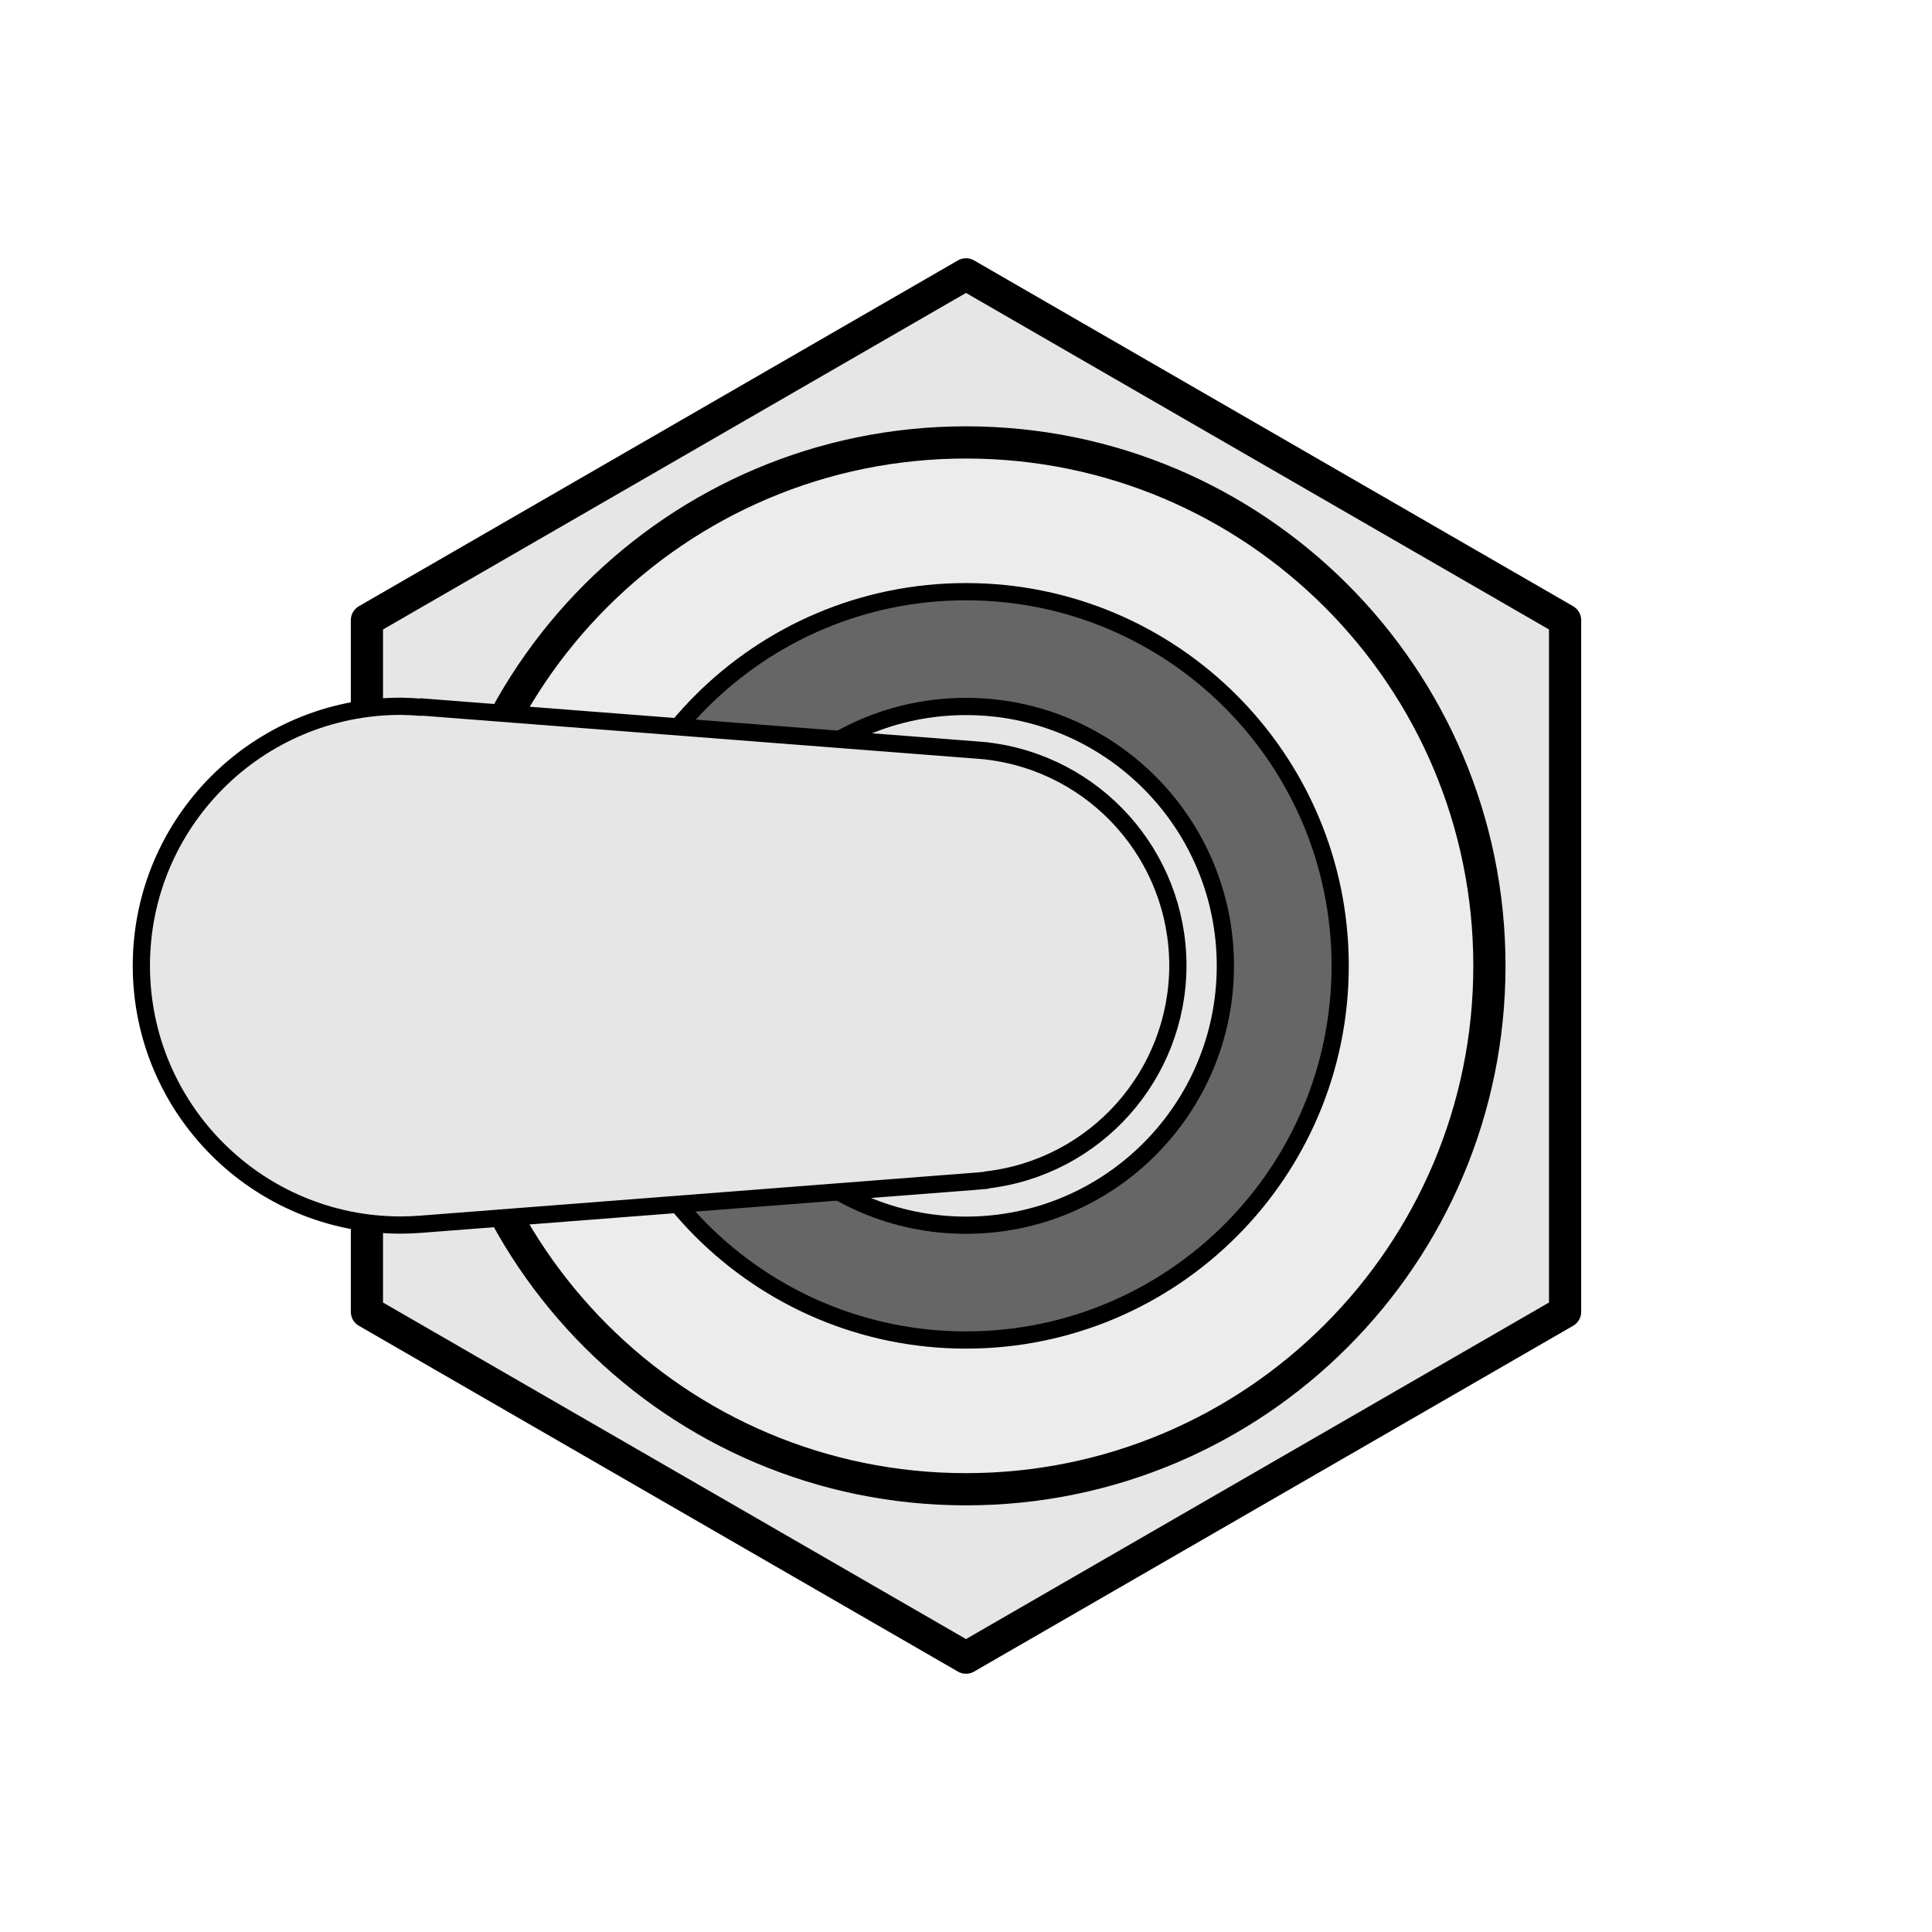
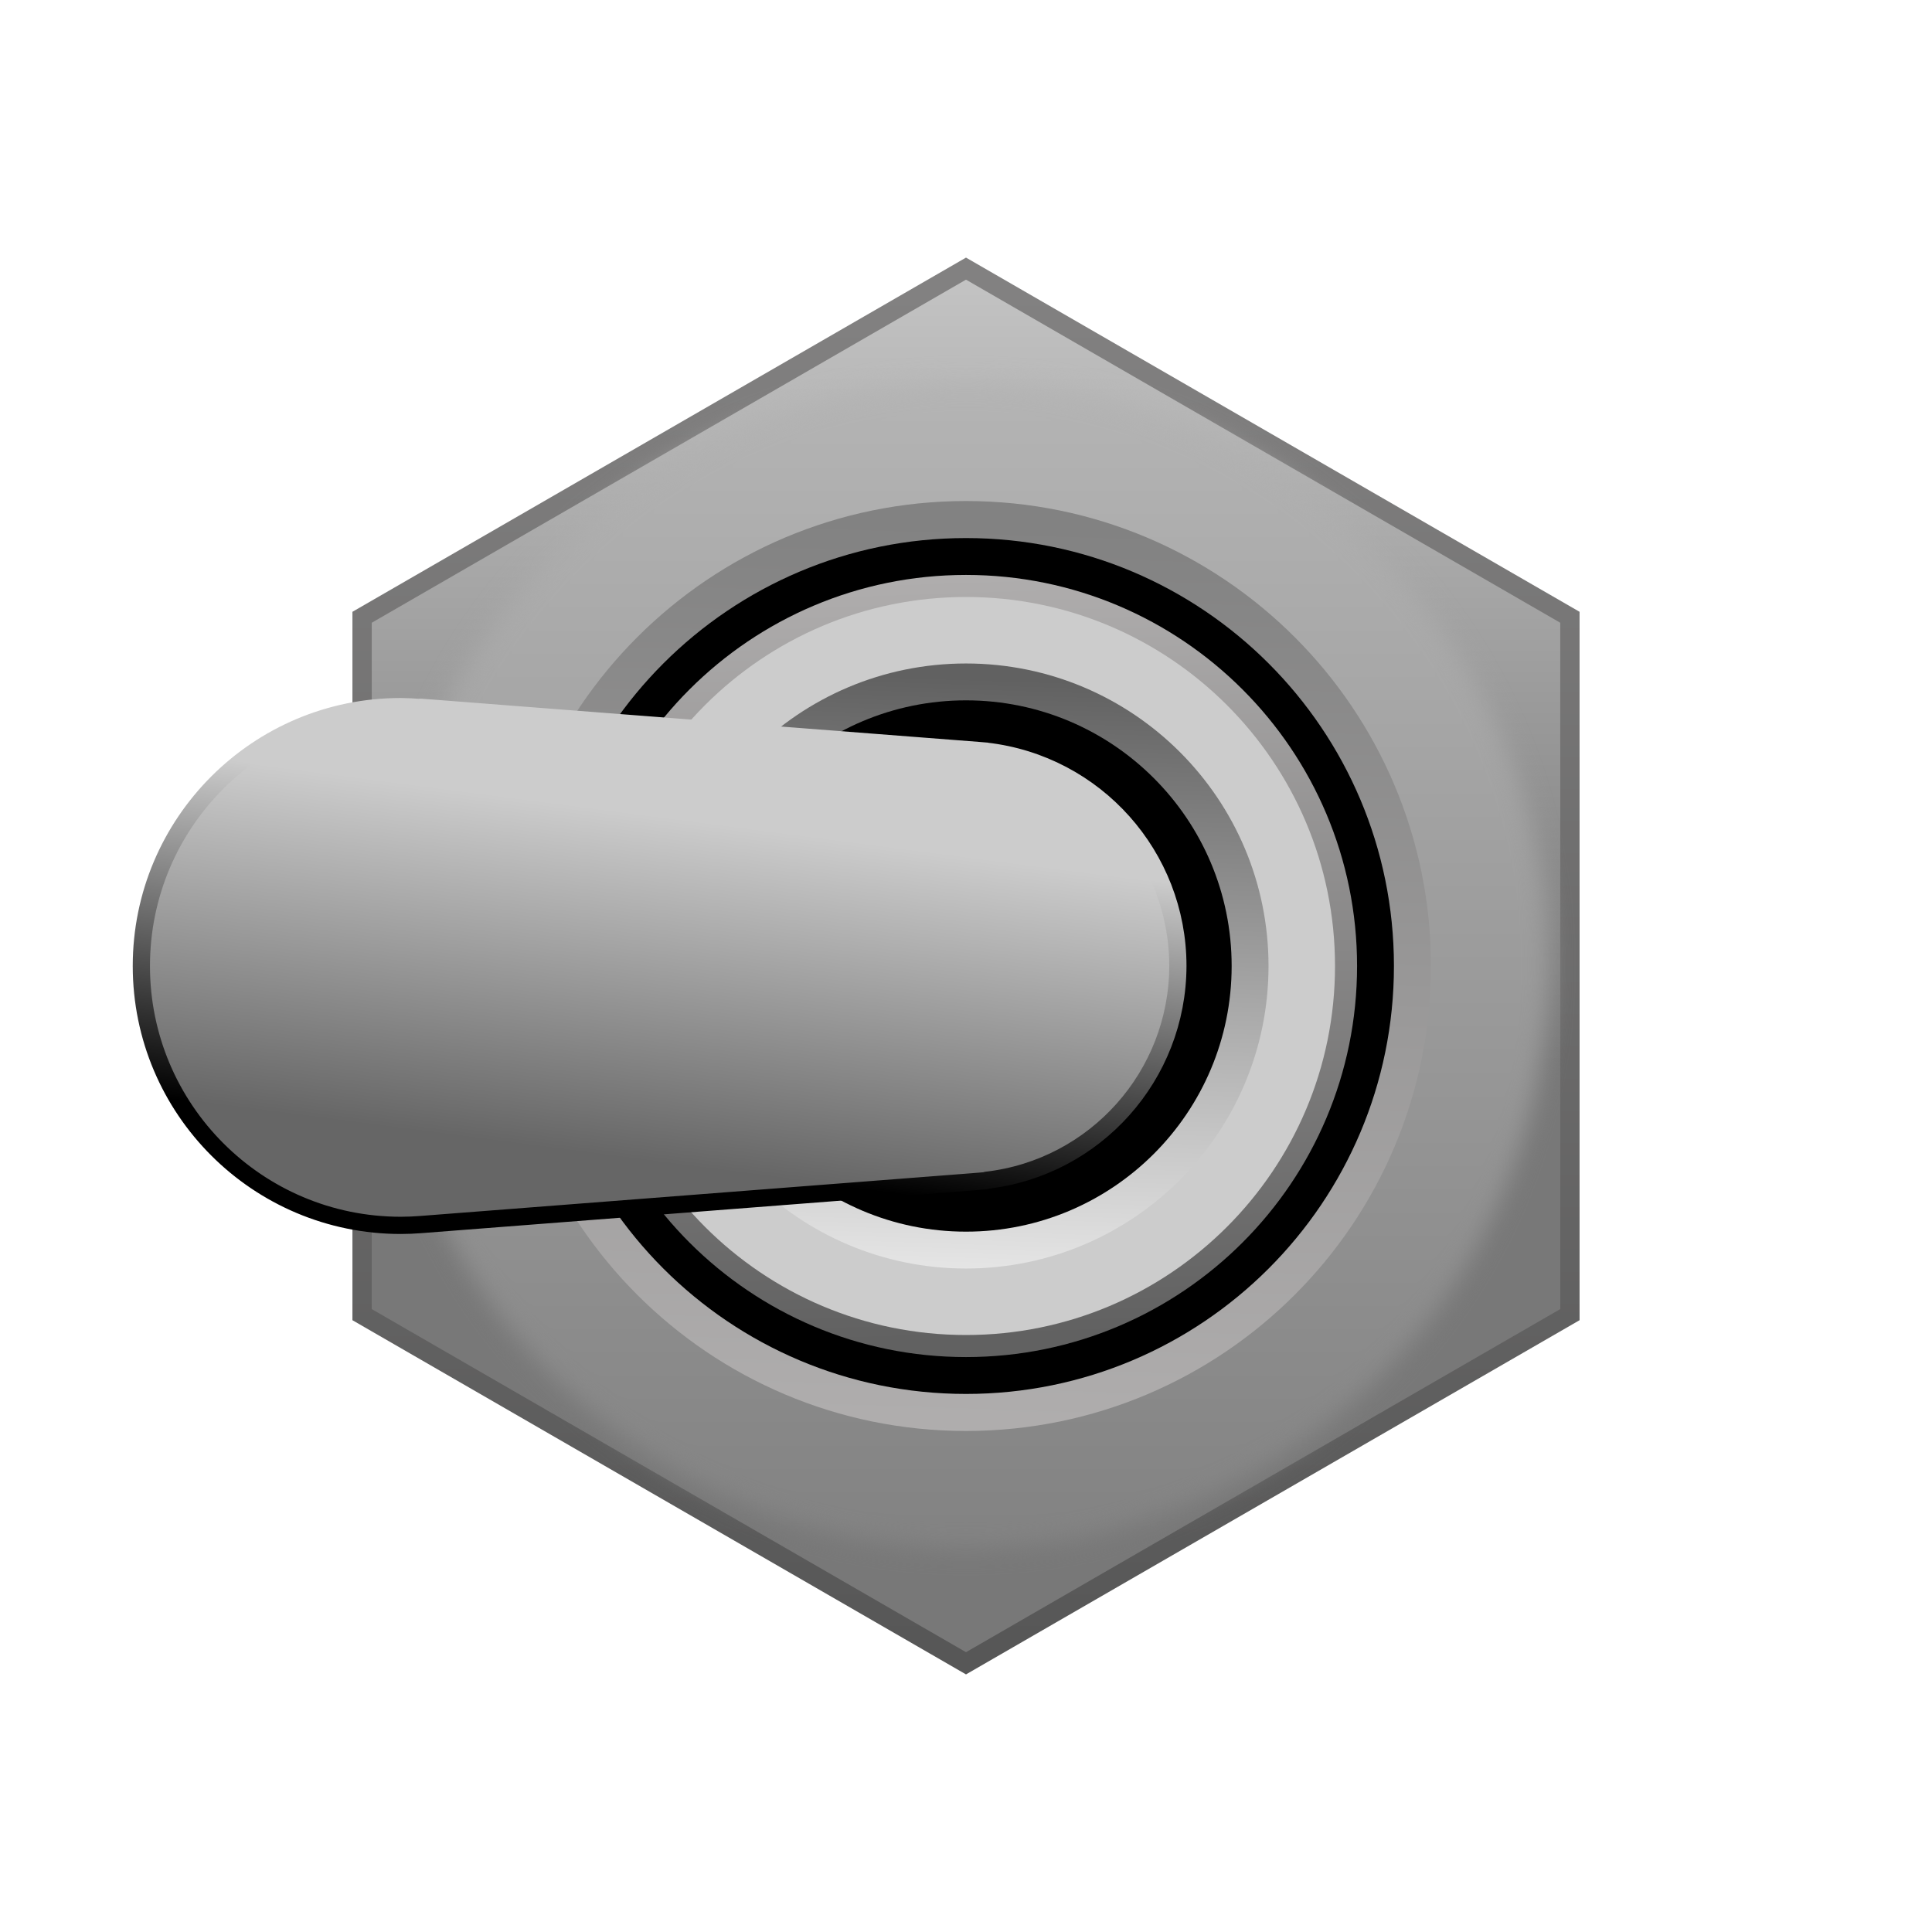
- <svg xmlns="http://www.w3.org/2000/svg" width="12mm" height="12mm" viewBox="0 0 12 12" version="1.1" id="svg826">
-   <defs id="defs820" />
+ <svg xmlns="http://www.w3.org/2000/svg" xmlns:xlink="http://www.w3.org/1999/xlink" width="12mm" height="12mm" viewBox="0 0 12 12" version="1.1" id="svg826">
+   <defs id="defs820">
+     <linearGradient xlink:href="#linearGradient838" id="linearGradient840" x1="5.937" y1="294.993" x2="5.937" y2="287.357" gradientUnits="userSpaceOnUse" gradientTransform="matrix(1.1,0,0,1.1,-0.5312499,-29.29256)" />
+     <linearGradient id="linearGradient838">
+       <stop style="stop-color:#575757;stop-opacity:1" offset="0" id="stop834" />
+       <stop style="stop-color:#828181;stop-opacity:1" offset="1" id="stop836" />
+     </linearGradient>
+     <linearGradient xlink:href="#linearGradient850" id="linearGradient844" gradientUnits="userSpaceOnUse" x1="5.937" y1="291.738" x2="5.938" y2="287.175" gradientTransform="matrix(1.065625,0,0,1.065625,-0.327148,-19.28343)" />
+     <linearGradient id="linearGradient850">
+       <stop id="stop846" offset="0" style="stop-color:#787878;stop-opacity:1" />
+       <stop id="stop848" offset="1" style="stop-color:#c3c3c3;stop-opacity:1" />
+     </linearGradient>
+     <linearGradient xlink:href="#linearGradient942" id="linearGradient912" x1="16.4" y1="297.8" x2="16.4" y2="289.8" gradientUnits="userSpaceOnUse" gradientTransform="matrix(0.9875,0,0,0.9875,-2.647669,-1.672205)" />
+     <linearGradient id="linearGradient942">
+       <stop style="stop-color:#828282;stop-opacity:1" offset="0" id="stop938" />
+       <stop style="stop-color:#b4b4b4;stop-opacity:1" offset="1" id="stop940" />
+     </linearGradient>
+     <filter style="color-interpolation-filters:sRGB" id="filter898" x="-0.024" width="1.048" y="-0.024" height="1.048">
+       <feGaussianBlur stdDeviation="0.079" id="feGaussianBlur900" />
+     </filter>
+     <linearGradient xlink:href="#linearGradient900" id="linearGradient868" x1="4.2" y1="290" x2="4" y2="296" gradientUnits="userSpaceOnUse" gradientTransform="matrix(0.9467215,0,0,0.9467215,2.118435,13.7053)" />
+     <linearGradient id="linearGradient900">
+       <stop id="stop896" offset="0" style="stop-color:#828282;stop-opacity:1" />
+       <stop id="stop898" offset="1" style="stop-color:#b0aeae;stop-opacity:1" />
+     </linearGradient>
+     <linearGradient xlink:href="#linearGradient866" id="linearGradient874" gradientUnits="userSpaceOnUse" x1="4.2" y1="290" x2="4" y2="296" gradientTransform="matrix(0.7964482,0,0,0.7964482,2.734557,-524.2798)" />
+     <linearGradient id="linearGradient866">
+       <stop style="stop-color:#616161;stop-opacity:1" offset="0" id="stop862" />
+       <stop style="stop-color:#b0aeae;stop-opacity:1" offset="1" id="stop864" />
+     </linearGradient>
+     <linearGradient xlink:href="#linearGradient892" id="linearGradient894" x1="4" y1="290.4" x2="4" y2="295.4" gradientUnits="userSpaceOnUse" gradientTransform="matrix(0.8814103,0,0,0.8814103,2.386211,32.83496)" />
+     <linearGradient id="linearGradient892">
+       <stop style="stop-color:#cccccc;stop-opacity:1;" offset="0" id="stop888" />
+       <stop style="stop-color:#cccccc;stop-opacity:1" offset="1" id="stop890" />
+     </linearGradient>
+     <linearGradient xlink:href="#linearGradient886" id="linearGradient880" gradientUnits="userSpaceOnUse" x1="4.2" y1="290" x2="4" y2="296" gradientTransform="matrix(0.6161203,0,0,0.6161203,3.473902,110.5386)" />
+     <linearGradient id="linearGradient886">
+       <stop id="stop882" offset="0" style="stop-color:#616161;stop-opacity:1" />
+       <stop id="stop884" offset="1" style="stop-color:#e6e6e6;stop-opacity:1" />
+     </linearGradient>
+     <linearGradient xlink:href="#linearGradient1130" id="linearGradient1153" gradientUnits="userSpaceOnUse" gradientTransform="rotate(-90,8.369567,293.3931)" x1="9.64" y1="288.322" x2="11.763" y2="288.599" />
+     <linearGradient id="linearGradient1130">
+       <stop style="stop-color:#666666;stop-opacity:1" offset="0" id="stop1126" />
+       <stop style="stop-color:#cccccc;stop-opacity:1" offset="1" id="stop1128" />
+     </linearGradient>
+     <linearGradient xlink:href="#linearGradient1161" id="linearGradient1155" gradientUnits="userSpaceOnUse" gradientTransform="rotate(-90,8.369567,293.3931)" x1="9.64" y1="288.322" x2="11.763" y2="288.599" />
+     <linearGradient id="linearGradient1161">
+       <stop id="stop1157" offset="0" style="stop-color:#000000;stop-opacity:1;" />
+       <stop id="stop1159" offset="1" style="stop-color:#cccccc;stop-opacity:1" />
+     </linearGradient>
+   </defs>
  <g id="layer1" transform="translate(0,-285)">
-     <path style="opacity:1;fill:#e6e6e6;fill-opacity:1;stroke:#000000;stroke-width:0.2;stroke-linecap:square;stroke-linejoin:round;stroke-miterlimit:4;stroke-dasharray:none;stroke-dashoffset:0;stroke-opacity:1;paint-order:markers fill stroke" id="path5088" d="m 6,295.296 -3.721,-2.148 -1e-7,-4.296 3.721,-2.148 3.721,2.148 2e-7,4.296 z" />
-     <circle style="opacity:1;fill:#ececec;fill-opacity:1;stroke:#000000;stroke-width:0.2;stroke-linecap:square;stroke-linejoin:round;stroke-miterlimit:4;stroke-dasharray:none;stroke-dashoffset:0;stroke-opacity:1;paint-order:markers fill stroke" id="path5084" cx="-290.999" cy="6" r="3.251" transform="rotate(-90)" />
-     <ellipse style="opacity:1;fill:#666666;fill-opacity:1;stroke:#000000;stroke-width:0.107;stroke-linecap:square;stroke-linejoin:round;stroke-miterlimit:4;stroke-dasharray:none;stroke-dashoffset:0;stroke-opacity:1;paint-order:markers fill stroke" id="path5086" cx="-290.999" cy="6" rx="2.324" ry="2.324" transform="rotate(-90)" />
-     <circle style="opacity:1;fill:#e6e6e6;fill-opacity:1;stroke:#000000;stroke-width:0.107;stroke-linecap:square;stroke-linejoin:round;stroke-miterlimit:4;stroke-dasharray:none;stroke-dashoffset:0;stroke-opacity:1;paint-order:markers fill stroke" id="path5092" cx="-290.999" cy="6" r="1.611" transform="rotate(-90)" />
-     <path style="opacity:1;fill:#e6e6e6;fill-opacity:1;stroke:#000000;stroke-width:0.107;stroke-linecap:square;stroke-linejoin:round;stroke-miterlimit:4;stroke-dasharray:none;stroke-dashoffset:0;stroke-opacity:1;paint-order:markers fill stroke" d="m 0.878,290.998 a 1.611,1.611 0 0 0 1.611,1.611 1.611,1.611 0 0 0 0.124,-0.005 l 3.432,-0.266 a 1.343,1.343 0 0 0 0.048,-0.004 l 0.034,-0.003 v -0.002 a 1.343,1.343 0 0 0 1.189,-1.332 1.343,1.343 0 0 0 -1.189,-1.333 v -5.7e-4 l -0.009,-5.7e-4 a 1.343,1.343 0 0 0 -0.035,-0.003 l -3.47,-0.269 v 0.002 a 1.611,1.611 0 0 0 -0.124,-0.006 1.611,1.611 0 0 0 -1.611,1.611 z" id="path5092-2" />
+     <path d="m 6,295.4 -3.811,-2.2 -1e-7,-4.4 3.811,-2.2 3.811,2.2 10e-8,4.4 z" id="path832" style="opacity:1;fill:url(#linearGradient840);fill-opacity:1;stroke:none;stroke-width:0.205;stroke-linecap:square;stroke-linejoin:round;stroke-miterlimit:4;stroke-dasharray:none;stroke-dashoffset:0;stroke-opacity:1;paint-order:markers fill stroke" />
+     <path style="opacity:1;fill:url(#linearGradient844);fill-opacity:1;stroke:none;stroke-width:0.198;stroke-linecap:square;stroke-linejoin:round;stroke-miterlimit:4;stroke-dasharray:none;stroke-dashoffset:0;stroke-opacity:1;paint-order:markers fill stroke" id="path842" d="m 6,295.262 -3.691,-2.131 -1e-7,-4.263 3.691,-2.131 3.691,2.131 1e-7,4.263 z" />
+     <circle style="opacity:1;fill:url(#linearGradient912);fill-opacity:1;stroke:none;stroke-width:0.439;stroke-linecap:square;stroke-linejoin:round;stroke-miterlimit:4;stroke-dasharray:none;stroke-dashoffset:0;stroke-opacity:1;paint-order:markers fill stroke;filter:url(#filter898)" id="circle902" cx="13.4" cy="288.443" r="3.95" transform="matrix(0.9166667,0,0,0.9166667,-6.283325,26.59383)" />
+     <circle style="opacity:1;fill:url(#linearGradient868);fill-opacity:1;stroke:none;stroke-width:0.193;stroke-linecap:square;stroke-linejoin:round;stroke-miterlimit:4;stroke-dasharray:none;stroke-dashoffset:0;stroke-opacity:1;paint-order:markers fill stroke" id="path5086-8" cx="6" cy="291" r="2.888" />
+     <circle r="2.658" cy="291" cx="6" id="circle852" style="opacity:1;fill:#000000;fill-opacity:1;stroke:none;stroke-width:0.177;stroke-linecap:square;stroke-linejoin:round;stroke-miterlimit:4;stroke-dasharray:none;stroke-dashoffset:0;stroke-opacity:1;paint-order:markers fill stroke" />
+     <circle r="2.429" cy="-291" cx="6" id="circle872" style="opacity:1;fill:url(#linearGradient874);fill-opacity:1;stroke:none;stroke-width:0.162;stroke-linecap:square;stroke-linejoin:round;stroke-miterlimit:4;stroke-dasharray:none;stroke-dashoffset:0;stroke-opacity:1;paint-order:markers fill stroke" transform="scale(1,-1)" />
+     <circle style="opacity:1;fill:url(#linearGradient894);fill-opacity:1;stroke:none;stroke-width:0.255;stroke-linecap:square;stroke-linejoin:round;stroke-miterlimit:4;stroke-dasharray:none;stroke-dashoffset:0;stroke-opacity:1;paint-order:markers fill stroke" id="path5092-21" cx="6" cy="291" r="2.292" />
+     <circle r="1.879" cy="291" cx="6" id="circle878" style="opacity:1;fill:url(#linearGradient880);fill-opacity:1;stroke:none;stroke-width:0.125;stroke-linecap:square;stroke-linejoin:round;stroke-miterlimit:4;stroke-dasharray:none;stroke-dashoffset:0;stroke-opacity:1;paint-order:markers fill stroke" />
+     <circle r="1.65" cy="291" cx="6" id="circle870" style="opacity:1;fill:#000000;fill-opacity:1;stroke:none;stroke-width:0.183;stroke-linecap:square;stroke-linejoin:round;stroke-miterlimit:4;stroke-dasharray:none;stroke-dashoffset:0;stroke-opacity:1;paint-order:markers fill stroke" />
+     <path id="path1151" d="m 0.878,291 a 1.611,1.611 0 0 0 1.611,1.611 1.611,1.611 0 0 0 0.124,-0.005 l 3.432,-0.266 a 1.343,1.343 0 0 0 0.048,-0.004 l 0.034,-0.003 v -0.002 a 1.343,1.343 0 0 0 1.189,-1.332 1.343,1.343 0 0 0 -1.189,-1.333 v -5.6e-4 l -0.009,-5.8e-4 a 1.343,1.343 0 0 0 -0.035,-0.003 l -3.47,-0.269 v 0.002 a 1.611,1.611 0 0 0 -0.124,-0.006 1.611,1.611 0 0 0 -1.611,1.611 z" style="opacity:1;fill:url(#linearGradient1153);fill-opacity:1;stroke:url(#linearGradient1155);stroke-width:0.107;stroke-linecap:square;stroke-linejoin:round;stroke-miterlimit:4;stroke-dasharray:none;stroke-dashoffset:0;stroke-opacity:1;paint-order:markers fill stroke" />
  </g>
</svg>
